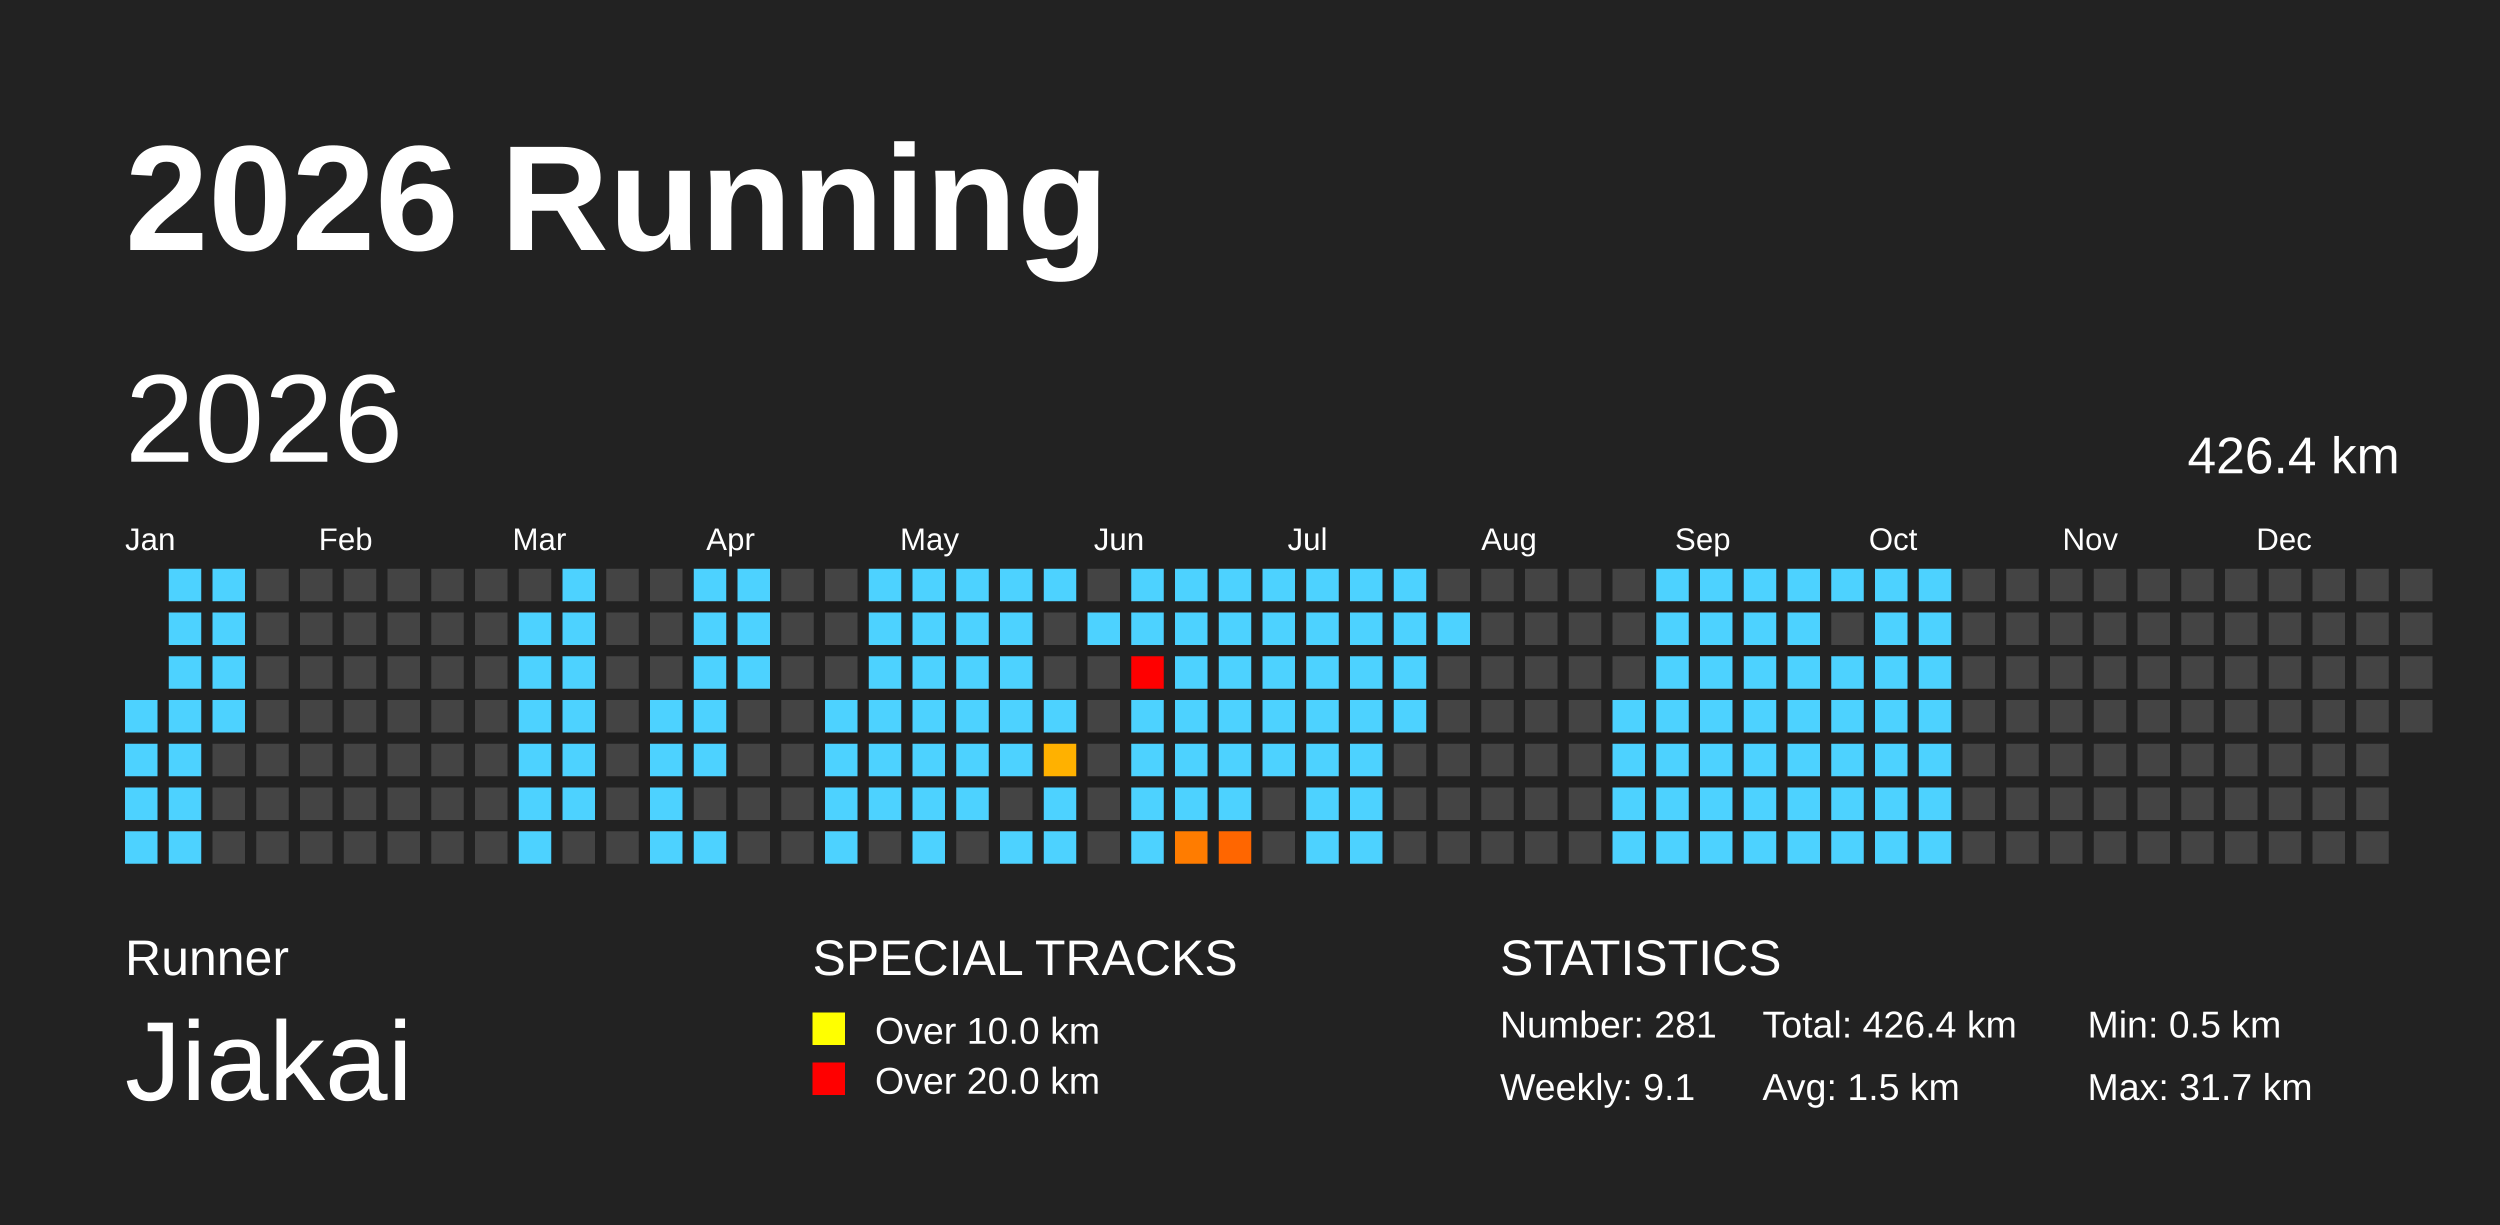
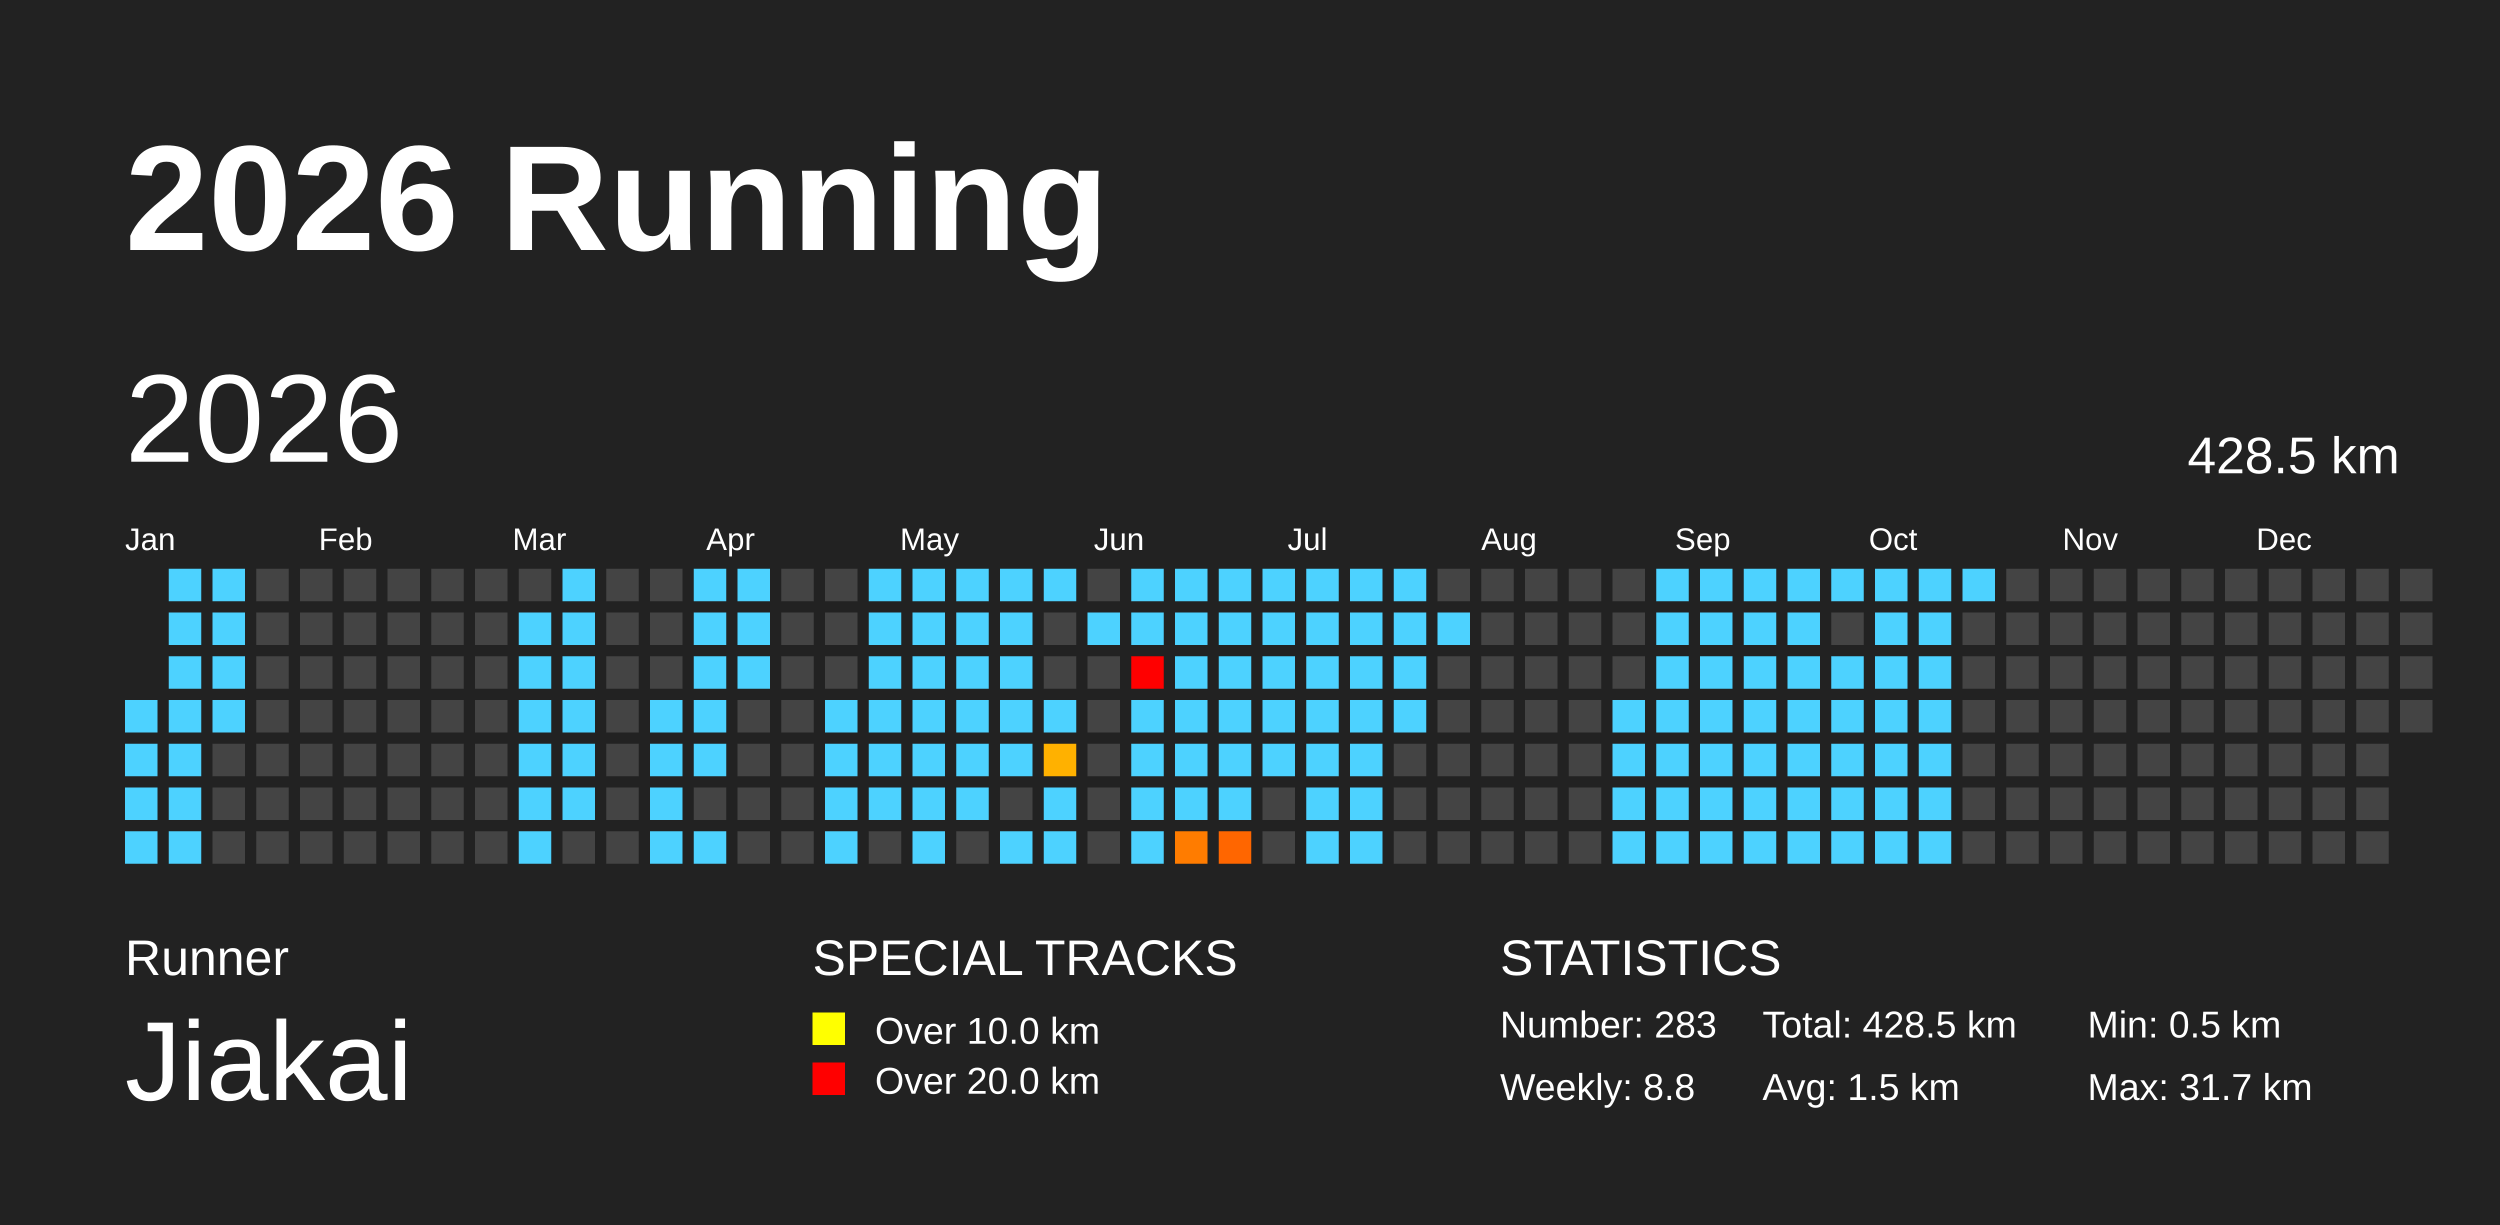
<svg xmlns="http://www.w3.org/2000/svg" baseProfile="full" height="98mm" version="1.1" viewBox="0,0,200,98" width="200mm">
  <defs>
    <pattern height="2" id="indoor-stripe" patternUnits="userSpaceOnUse" width="2">
      <line stroke="white" stroke-opacity="0.45" stroke-width="0.5" x1="0" x2="2" y1="2" y2="0" />
    </pattern>
  </defs>
  <rect fill="#222222" height="98" width="200" x="0" y="0" />
  <text fill="#FFFFFF" style="font-size:12px; font-family:Arial; font-weight:bold;" x="10" y="20">2026 Running</text>
  <text fill="#FFFFFF" style="font-size:4px; font-family:Arial" x="10" y="78">Runner</text>
  <text fill="#FFFFFF" style="font-size:9px; font-family:Arial" x="10" y="88">Jiakai</text>
  <text fill="#FFFFFF" style="font-size:4px; font-family:Arial" x="65" y="78">SPECIAL TRACKS</text>
  <rect fill="yellow" height="2.6" width="2.6" x="65" y="81" />
  <text fill="#FFFFFF" style="font-size:3px; font-family:Arial" x="70" y="83.5">Over 10.0 km</text>
  <rect fill="red" height="2.6" width="2.6" x="65" y="85" />
  <text fill="#FFFFFF" style="font-size:3px; font-family:Arial" x="70" y="87.5">Over 20.0 km</text>
  <text fill="#FFFFFF" style="font-size:4px; font-family:Arial" x="120" y="78">STATISTICS</text>
-   <text fill="#FFFFFF" style="font-size:3px; font-family:Arial" x="120" y="83">Number: 281</text>
-   <text fill="#FFFFFF" style="font-size:3px; font-family:Arial" x="120" y="88">Weekly: 9.1</text>
-   <text fill="#FFFFFF" style="font-size:3px; font-family:Arial" x="141" y="83">Total: 426.4 km</text>
+   <text fill="#FFFFFF" style="font-size:3px; font-family:Arial" x="120" y="83">Number: 283</text>
+   <text fill="#FFFFFF" style="font-size:3px; font-family:Arial" x="120" y="88">Weekly: 8.8</text>
+   <text fill="#FFFFFF" style="font-size:3px; font-family:Arial" x="141" y="83">Total: 428.5 km</text>
  <text fill="#FFFFFF" style="font-size:3px; font-family:Arial" x="141" y="88">Avg: 1.5 km</text>
  <text fill="#FFFFFF" style="font-size:3px; font-family:Arial" x="167" y="83">Min: 0.5 km</text>
  <text fill="#FFFFFF" style="font-size:3px; font-family:Arial" x="167" y="88">Max: 31.7 km</text>
  <text dominant-baseline="hanging" fill="#FFFFFF" style="font-size:10.0px; font-family:Arial;" x="10" y="30">2026</text>
-   <text dominant-baseline="hanging" fill="#FFFFFF" style="font-size:4.125px; font-family:Arial;" x="175" y="35">426.4 km</text>
+   <text dominant-baseline="hanging" fill="#FFFFFF" style="font-size:4.125px; font-family:Arial;" x="175" y="35">428.5 km</text>
  <text fill="#FFFFFF" style="font-size:2.5px; font-family:Arial" x="10.0" y="44">Jan</text>
  <text fill="#FFFFFF" style="font-size:2.5px; font-family:Arial" x="25.5" y="44">Feb</text>
  <text fill="#FFFFFF" style="font-size:2.5px; font-family:Arial" x="41.0" y="44">Mar</text>
  <text fill="#FFFFFF" style="font-size:2.5px; font-family:Arial" x="56.5" y="44">Apr</text>
  <text fill="#FFFFFF" style="font-size:2.5px; font-family:Arial" x="72.0" y="44">May</text>
  <text fill="#FFFFFF" style="font-size:2.5px; font-family:Arial" x="87.5" y="44">Jun</text>
  <text fill="#FFFFFF" style="font-size:2.5px; font-family:Arial" x="103.0" y="44">Jul</text>
  <text fill="#FFFFFF" style="font-size:2.5px; font-family:Arial" x="118.5" y="44">Aug</text>
  <text fill="#FFFFFF" style="font-size:2.5px; font-family:Arial" x="134.0" y="44">Sep</text>
  <text fill="#FFFFFF" style="font-size:2.5px; font-family:Arial" x="149.5" y="44">Oct</text>
  <text fill="#FFFFFF" style="font-size:2.5px; font-family:Arial" x="165.0" y="44">Nov</text>
  <text fill="#FFFFFF" style="font-size:2.5px; font-family:Arial" x="180.5" y="44">Dec</text>
  <rect fill="#4dd2ff" height="2.6" width="2.6" x="10.0" y="56.0" />
  <rect fill="#4dd2ff" height="2.6" width="2.6" x="10.0" y="59.5" />
  <rect fill="#4dd2ff" height="2.6" width="2.6" x="10.0" y="63.0" />
  <rect fill="#4dd2ff" height="2.6" width="2.6" x="10.0" y="66.5" />
  <rect fill="#4dd2ff" height="2.6" width="2.6" x="13.5" y="45.5" />
  <rect fill="#4dd2ff" height="2.6" width="2.6" x="13.5" y="49.0" />
  <rect fill="#4dd2ff" height="2.6" width="2.6" x="13.5" y="52.5" />
  <rect fill="#4dd2ff" height="2.6" width="2.6" x="13.5" y="56.0" />
  <rect fill="#4dd2ff" height="2.6" width="2.6" x="13.5" y="59.5" />
  <rect fill="#4dd2ff" height="2.6" width="2.6" x="13.5" y="63.0" />
  <rect fill="#4dd2ff" height="2.6" width="2.6" x="13.5" y="66.5" />
  <rect fill="#4dd2ff" height="2.6" width="2.6" x="17.0" y="45.5" />
  <rect fill="#4dd2ff" height="2.6" width="2.6" x="17.0" y="49.0" />
  <rect fill="#4dd2ff" height="2.6" width="2.6" x="17.0" y="52.5" />
  <rect fill="#4dd2ff" height="2.6" width="2.6" x="17.0" y="56.0" />
  <rect fill="#444444" height="2.6" width="2.6" x="17.0" y="59.5" />
  <rect fill="#444444" height="2.6" width="2.6" x="17.0" y="63.0" />
  <rect fill="#444444" height="2.6" width="2.6" x="17.0" y="66.5" />
  <rect fill="#444444" height="2.6" width="2.6" x="20.5" y="45.5" />
  <rect fill="#444444" height="2.6" width="2.6" x="20.5" y="49.0" />
  <rect fill="#444444" height="2.6" width="2.6" x="20.5" y="52.5" />
  <rect fill="#444444" height="2.6" width="2.6" x="20.5" y="56.0" />
  <rect fill="#444444" height="2.6" width="2.6" x="20.5" y="59.5" />
  <rect fill="#444444" height="2.6" width="2.6" x="20.5" y="63.0" />
  <rect fill="#444444" height="2.6" width="2.6" x="20.5" y="66.5" />
  <rect fill="#444444" height="2.6" width="2.6" x="24.0" y="45.5" />
  <rect fill="#444444" height="2.6" width="2.6" x="24.0" y="49.0" />
  <rect fill="#444444" height="2.6" width="2.6" x="24.0" y="52.5" />
  <rect fill="#444444" height="2.6" width="2.6" x="24.0" y="56.0" />
  <rect fill="#444444" height="2.6" width="2.6" x="24.0" y="59.5" />
  <rect fill="#444444" height="2.6" width="2.6" x="24.0" y="63.0" />
  <rect fill="#444444" height="2.6" width="2.6" x="24.0" y="66.5" />
  <rect fill="#444444" height="2.6" width="2.6" x="27.5" y="45.5" />
  <rect fill="#444444" height="2.6" width="2.6" x="27.5" y="49.0" />
  <rect fill="#444444" height="2.6" width="2.6" x="27.5" y="52.5" />
  <rect fill="#444444" height="2.6" width="2.6" x="27.5" y="56.0" />
  <rect fill="#444444" height="2.6" width="2.6" x="27.5" y="59.5" />
  <rect fill="#444444" height="2.6" width="2.6" x="27.5" y="63.0" />
  <rect fill="#444444" height="2.6" width="2.6" x="27.5" y="66.5" />
  <rect fill="#444444" height="2.6" width="2.6" x="31.0" y="45.5" />
  <rect fill="#444444" height="2.6" width="2.6" x="31.0" y="49.0" />
  <rect fill="#444444" height="2.6" width="2.6" x="31.0" y="52.5" />
  <rect fill="#444444" height="2.6" width="2.6" x="31.0" y="56.0" />
  <rect fill="#444444" height="2.6" width="2.6" x="31.0" y="59.5" />
  <rect fill="#444444" height="2.6" width="2.6" x="31.0" y="63.0" />
  <rect fill="#444444" height="2.6" width="2.6" x="31.0" y="66.5" />
  <rect fill="#444444" height="2.6" width="2.6" x="34.5" y="45.5" />
  <rect fill="#444444" height="2.6" width="2.6" x="34.5" y="49.0" />
  <rect fill="#444444" height="2.6" width="2.6" x="34.5" y="52.5" />
  <rect fill="#444444" height="2.6" width="2.6" x="34.5" y="56.0" />
  <rect fill="#444444" height="2.6" width="2.6" x="34.5" y="59.5" />
  <rect fill="#444444" height="2.6" width="2.6" x="34.5" y="63.0" />
  <rect fill="#444444" height="2.6" width="2.6" x="34.5" y="66.5" />
  <rect fill="#444444" height="2.6" width="2.6" x="38.0" y="45.5" />
  <rect fill="#444444" height="2.6" width="2.6" x="38.0" y="49.0" />
  <rect fill="#444444" height="2.6" width="2.6" x="38.0" y="52.5" />
  <rect fill="#444444" height="2.6" width="2.6" x="38.0" y="56.0" />
  <rect fill="#444444" height="2.6" width="2.6" x="38.0" y="59.5" />
  <rect fill="#444444" height="2.6" width="2.6" x="38.0" y="63.0" />
  <rect fill="#444444" height="2.6" width="2.6" x="38.0" y="66.5" />
  <rect fill="#444444" height="2.6" width="2.6" x="41.5" y="45.5" />
  <rect fill="#4dd2ff" height="2.6" width="2.6" x="41.5" y="49.0" />
  <rect fill="#4dd2ff" height="2.6" width="2.6" x="41.5" y="52.5" />
  <rect fill="#4dd2ff" height="2.6" width="2.6" x="41.5" y="56.0" />
  <rect fill="#4dd2ff" height="2.6" width="2.6" x="41.5" y="59.5" />
  <rect fill="#4dd2ff" height="2.6" width="2.6" x="41.5" y="63.0" />
  <rect fill="#4dd2ff" height="2.6" width="2.6" x="41.5" y="66.5" />
  <rect fill="#4dd2ff" height="2.6" width="2.6" x="45.0" y="45.5" />
  <rect fill="#4dd2ff" height="2.6" width="2.6" x="45.0" y="49.0" />
  <rect fill="#4dd2ff" height="2.6" width="2.6" x="45.0" y="52.5" />
  <rect fill="#4dd2ff" height="2.6" width="2.6" x="45.0" y="56.0" />
  <rect fill="#4dd2ff" height="2.6" width="2.6" x="45.0" y="59.5" />
  <rect fill="#4dd2ff" height="2.6" width="2.6" x="45.0" y="63.0" />
  <rect fill="#444444" height="2.6" width="2.6" x="45.0" y="66.5" />
  <rect fill="#444444" height="2.6" width="2.6" x="48.5" y="45.5" />
  <rect fill="#444444" height="2.6" width="2.6" x="48.5" y="49.0" />
  <rect fill="#444444" height="2.6" width="2.6" x="48.5" y="52.5" />
  <rect fill="#444444" height="2.6" width="2.6" x="48.5" y="56.0" />
  <rect fill="#444444" height="2.6" width="2.6" x="48.5" y="59.5" />
  <rect fill="#444444" height="2.6" width="2.6" x="48.5" y="63.0" />
  <rect fill="#444444" height="2.6" width="2.6" x="48.5" y="66.5" />
  <rect fill="#444444" height="2.6" width="2.6" x="52.0" y="45.5" />
  <rect fill="#444444" height="2.6" width="2.6" x="52.0" y="49.0" />
  <rect fill="#444444" height="2.6" width="2.6" x="52.0" y="52.5" />
  <rect fill="#4dd2ff" height="2.6" width="2.6" x="52.0" y="56.0" />
  <rect fill="#4dd2ff" height="2.6" width="2.6" x="52.0" y="59.5" />
  <rect fill="#4dd2ff" height="2.6" width="2.6" x="52.0" y="63.0" />
  <rect fill="#4dd2ff" height="2.6" width="2.6" x="52.0" y="66.5" />
  <rect fill="#4dd2ff" height="2.6" width="2.6" x="55.5" y="45.5" />
  <rect fill="#4dd2ff" height="2.6" width="2.6" x="55.5" y="49.0" />
  <rect fill="#4dd2ff" height="2.6" width="2.6" x="55.5" y="52.5" />
  <rect fill="#4dd2ff" height="2.6" width="2.6" x="55.5" y="56.0" />
  <rect fill="#4dd2ff" height="2.6" width="2.6" x="55.5" y="59.5" />
  <rect fill="#444444" height="2.6" width="2.6" x="55.5" y="63.0" />
  <rect fill="#4dd2ff" height="2.6" width="2.6" x="55.5" y="66.5" />
  <rect fill="#4dd2ff" height="2.6" width="2.6" x="59.0" y="45.5" />
  <rect fill="#4dd2ff" height="2.6" width="2.6" x="59.0" y="49.0" />
  <rect fill="#4dd2ff" height="2.6" width="2.6" x="59.0" y="52.5" />
  <rect fill="#444444" height="2.6" width="2.6" x="59.0" y="56.0" />
  <rect fill="#444444" height="2.6" width="2.6" x="59.0" y="59.5" />
  <rect fill="#444444" height="2.6" width="2.6" x="59.0" y="63.0" />
  <rect fill="#444444" height="2.6" width="2.6" x="59.0" y="66.5" />
  <rect fill="#444444" height="2.6" width="2.6" x="62.5" y="45.5" />
  <rect fill="#444444" height="2.6" width="2.6" x="62.5" y="49.0" />
  <rect fill="#444444" height="2.6" width="2.6" x="62.5" y="52.5" />
  <rect fill="#444444" height="2.6" width="2.6" x="62.5" y="56.0" />
  <rect fill="#444444" height="2.6" width="2.6" x="62.5" y="59.5" />
  <rect fill="#444444" height="2.6" width="2.6" x="62.5" y="63.0" />
  <rect fill="#444444" height="2.6" width="2.6" x="62.5" y="66.5" />
  <rect fill="#444444" height="2.6" width="2.6" x="66.0" y="45.5" />
  <rect fill="#444444" height="2.6" width="2.6" x="66.0" y="49.0" />
  <rect fill="#444444" height="2.6" width="2.6" x="66.0" y="52.5" />
  <rect fill="#4dd2ff" height="2.6" width="2.6" x="66.0" y="56.0" />
  <rect fill="#4dd2ff" height="2.6" width="2.6" x="66.0" y="59.5" />
  <rect fill="#4dd2ff" height="2.6" width="2.6" x="66.0" y="63.0" />
  <rect fill="#4dd2ff" height="2.6" width="2.6" x="66.0" y="66.5" />
  <rect fill="#4dd2ff" height="2.6" width="2.6" x="69.5" y="45.5" />
  <rect fill="#4dd2ff" height="2.6" width="2.6" x="69.5" y="49.0" />
  <rect fill="#4dd2ff" height="2.6" width="2.6" x="69.5" y="52.5" />
  <rect fill="#4dd2ff" height="2.6" width="2.6" x="69.5" y="56.0" />
  <rect fill="#4dd2ff" height="2.6" width="2.6" x="69.5" y="59.5" />
  <rect fill="#4dd2ff" height="2.6" width="2.6" x="69.5" y="63.0" />
  <rect fill="#444444" height="2.6" width="2.6" x="69.5" y="66.5" />
  <rect fill="#4dd2ff" height="2.6" width="2.6" x="73.0" y="45.5" />
  <rect fill="#4dd2ff" height="2.6" width="2.6" x="73.0" y="49.0" />
  <rect fill="#4dd2ff" height="2.6" width="2.6" x="73.0" y="52.5" />
  <rect fill="#4dd2ff" height="2.6" width="2.6" x="73.0" y="56.0" />
  <rect fill="#4dd2ff" height="2.6" width="2.6" x="73.0" y="59.5" />
  <rect fill="#4dd2ff" height="2.6" width="2.6" x="73.0" y="63.0" />
  <rect fill="#4dd2ff" height="2.6" width="2.6" x="73.0" y="66.5" />
  <rect fill="#4dd2ff" height="2.6" width="2.6" x="76.5" y="45.5" />
  <rect fill="#4dd2ff" height="2.6" width="2.6" x="76.5" y="49.0" />
  <rect fill="#4dd2ff" height="2.6" width="2.6" x="76.5" y="52.5" />
  <rect fill="#4dd2ff" height="2.6" width="2.6" x="76.5" y="56.0" />
  <rect fill="#4dd2ff" height="2.6" width="2.6" x="76.5" y="59.5" />
  <rect fill="#4dd2ff" height="2.6" width="2.6" x="76.5" y="63.0" />
  <rect fill="#444444" height="2.6" width="2.6" x="76.5" y="66.5" />
  <rect fill="#4dd2ff" height="2.6" width="2.6" x="80.0" y="45.5" />
  <rect fill="#4dd2ff" height="2.6" width="2.6" x="80.0" y="49.0" />
  <rect fill="#4dd2ff" height="2.6" width="2.6" x="80.0" y="52.5" />
  <rect fill="#4dd2ff" height="2.6" width="2.6" x="80.0" y="56.0" />
  <rect fill="#4dd2ff" height="2.6" width="2.6" x="80.0" y="59.5" />
  <rect fill="#444444" height="2.6" width="2.6" x="80.0" y="63.0" />
  <rect fill="#4dd2ff" height="2.6" width="2.6" x="80.0" y="66.5" />
  <rect fill="#4dd2ff" height="2.6" width="2.6" x="83.5" y="45.5" />
  <rect fill="#444444" height="2.6" width="2.6" x="83.5" y="49.0" />
  <rect fill="#444444" height="2.6" width="2.6" x="83.5" y="52.5" />
  <rect fill="#4dd2ff" height="2.6" width="2.6" x="83.5" y="56.0" />
  <rect fill="#ffb100" height="2.6" width="2.6" x="83.5" y="59.5" />
  <rect fill="#4dd2ff" height="2.6" width="2.6" x="83.5" y="63.0" />
  <rect fill="#4dd2ff" height="2.6" width="2.6" x="83.5" y="66.5" />
  <rect fill="#444444" height="2.6" width="2.6" x="87.0" y="45.5" />
  <rect fill="#4dd2ff" height="2.6" width="2.6" x="87.0" y="49.0" />
  <rect fill="#444444" height="2.6" width="2.6" x="87.0" y="52.5" />
  <rect fill="#444444" height="2.6" width="2.6" x="87.0" y="56.0" />
  <rect fill="#444444" height="2.6" width="2.6" x="87.0" y="59.5" />
  <rect fill="#444444" height="2.6" width="2.6" x="87.0" y="63.0" />
  <rect fill="#444444" height="2.6" width="2.6" x="87.0" y="66.5" />
  <rect fill="#4dd2ff" height="2.6" width="2.6" x="90.5" y="45.5" />
  <rect fill="#4dd2ff" height="2.6" width="2.6" x="90.5" y="49.0" />
  <rect fill="red" height="2.6" width="2.6" x="90.5" y="52.5" />
  <rect fill="#4dd2ff" height="2.6" width="2.6" x="90.5" y="56.0" />
  <rect fill="#4dd2ff" height="2.6" width="2.6" x="90.5" y="59.5" />
  <rect fill="#4dd2ff" height="2.6" width="2.6" x="90.5" y="63.0" />
  <rect fill="#4dd2ff" height="2.6" width="2.6" x="90.5" y="66.5" />
  <rect fill="#4dd2ff" height="2.6" width="2.6" x="94.0" y="45.5" />
  <rect fill="#4dd2ff" height="2.6" width="2.6" x="94.0" y="49.0" />
  <rect fill="#4dd2ff" height="2.6" width="2.6" x="94.0" y="52.5" />
  <rect fill="#4dd2ff" height="2.6" width="2.6" x="94.0" y="56.0" />
  <rect fill="#4dd2ff" height="2.6" width="2.6" x="94.0" y="59.5" />
  <rect fill="#4dd2ff" height="2.6" width="2.6" x="94.0" y="63.0" />
  <rect fill="#ff7c00" height="2.6" width="2.6" x="94.0" y="66.5" />
  <rect fill="#4dd2ff" height="2.6" width="2.6" x="97.5" y="45.5" />
  <rect fill="#4dd2ff" height="2.6" width="2.6" x="97.5" y="49.0" />
  <rect fill="#4dd2ff" height="2.6" width="2.6" x="97.5" y="52.5" />
  <rect fill="#4dd2ff" height="2.6" width="2.6" x="97.5" y="56.0" />
  <rect fill="#4dd2ff" height="2.6" width="2.6" x="97.5" y="59.5" />
  <rect fill="#4dd2ff" height="2.6" width="2.6" x="97.5" y="63.0" />
  <rect fill="#ff6600" height="2.6" width="2.6" x="97.5" y="66.5" />
  <rect fill="#4dd2ff" height="2.6" width="2.6" x="101.0" y="45.5" />
  <rect fill="#4dd2ff" height="2.6" width="2.6" x="101.0" y="49.0" />
  <rect fill="#4dd2ff" height="2.6" width="2.6" x="101.0" y="52.5" />
  <rect fill="#4dd2ff" height="2.6" width="2.6" x="101.0" y="56.0" />
  <rect fill="#4dd2ff" height="2.6" width="2.6" x="101.0" y="59.5" />
  <rect fill="#444444" height="2.6" width="2.6" x="101.0" y="63.0" />
  <rect fill="#444444" height="2.6" width="2.6" x="101.0" y="66.5" />
  <rect fill="#4dd2ff" height="2.6" width="2.6" x="104.5" y="45.5" />
  <rect fill="#4dd2ff" height="2.6" width="2.6" x="104.5" y="49.0" />
  <rect fill="#4dd2ff" height="2.6" width="2.6" x="104.5" y="52.5" />
  <rect fill="#4dd2ff" height="2.6" width="2.6" x="104.5" y="56.0" />
  <rect fill="#4dd2ff" height="2.6" width="2.6" x="104.5" y="59.5" />
  <rect fill="#4dd2ff" height="2.6" width="2.6" x="104.5" y="63.0" />
  <rect fill="#4dd2ff" height="2.6" width="2.6" x="104.5" y="66.5" />
  <rect fill="#4dd2ff" height="2.6" width="2.6" x="108.0" y="45.5" />
  <rect fill="#4dd2ff" height="2.6" width="2.6" x="108.0" y="49.0" />
  <rect fill="#4dd2ff" height="2.6" width="2.6" x="108.0" y="52.5" />
  <rect fill="#4dd2ff" height="2.6" width="2.6" x="108.0" y="56.0" />
  <rect fill="#4dd2ff" height="2.6" width="2.6" x="108.0" y="59.5" />
  <rect fill="#4dd2ff" height="2.6" width="2.6" x="108.0" y="63.0" />
  <rect fill="#4dd2ff" height="2.6" width="2.6" x="108.0" y="66.5" />
  <rect fill="#4dd2ff" height="2.6" width="2.6" x="111.5" y="45.5" />
  <rect fill="#4dd2ff" height="2.6" width="2.6" x="111.5" y="49.0" />
  <rect fill="#4dd2ff" height="2.6" width="2.6" x="111.5" y="52.5" />
  <rect fill="#4dd2ff" height="2.6" width="2.6" x="111.5" y="56.0" />
  <rect fill="#444444" height="2.6" width="2.6" x="111.5" y="59.5" />
  <rect fill="#444444" height="2.6" width="2.6" x="111.5" y="63.0" />
  <rect fill="#444444" height="2.6" width="2.6" x="111.5" y="66.5" />
  <rect fill="#444444" height="2.6" width="2.6" x="115.0" y="45.5" />
  <rect fill="#4dd2ff" height="2.6" width="2.6" x="115.0" y="49.0" />
  <rect fill="#444444" height="2.6" width="2.6" x="115.0" y="52.5" />
  <rect fill="#444444" height="2.6" width="2.6" x="115.0" y="56.0" />
  <rect fill="#444444" height="2.6" width="2.6" x="115.0" y="59.5" />
  <rect fill="#444444" height="2.6" width="2.6" x="115.0" y="63.0" />
  <rect fill="#444444" height="2.6" width="2.6" x="115.0" y="66.5" />
  <rect fill="#444444" height="2.6" width="2.6" x="118.5" y="45.5" />
  <rect fill="#444444" height="2.6" width="2.6" x="118.5" y="49.0" />
  <rect fill="#444444" height="2.6" width="2.6" x="118.5" y="52.5" />
  <rect fill="#444444" height="2.6" width="2.6" x="118.5" y="56.0" />
  <rect fill="#444444" height="2.6" width="2.6" x="118.5" y="59.5" />
  <rect fill="#444444" height="2.6" width="2.6" x="118.5" y="63.0" />
  <rect fill="#444444" height="2.6" width="2.6" x="118.5" y="66.5" />
  <rect fill="#444444" height="2.6" width="2.6" x="122.0" y="45.5" />
  <rect fill="#444444" height="2.6" width="2.6" x="122.0" y="49.0" />
  <rect fill="#444444" height="2.6" width="2.6" x="122.0" y="52.5" />
  <rect fill="#444444" height="2.6" width="2.6" x="122.0" y="56.0" />
  <rect fill="#444444" height="2.6" width="2.6" x="122.0" y="59.5" />
  <rect fill="#444444" height="2.6" width="2.6" x="122.0" y="63.0" />
  <rect fill="#444444" height="2.6" width="2.6" x="122.0" y="66.5" />
  <rect fill="#444444" height="2.6" width="2.6" x="125.5" y="45.5" />
  <rect fill="#444444" height="2.6" width="2.6" x="125.5" y="49.0" />
  <rect fill="#444444" height="2.6" width="2.6" x="125.5" y="52.5" />
  <rect fill="#444444" height="2.6" width="2.6" x="125.5" y="56.0" />
  <rect fill="#444444" height="2.6" width="2.6" x="125.5" y="59.5" />
  <rect fill="#444444" height="2.6" width="2.6" x="125.5" y="63.0" />
  <rect fill="#444444" height="2.6" width="2.6" x="125.5" y="66.5" />
  <rect fill="#444444" height="2.6" width="2.6" x="129.0" y="45.5" />
  <rect fill="#444444" height="2.6" width="2.6" x="129.0" y="49.0" />
  <rect fill="#444444" height="2.6" width="2.6" x="129.0" y="52.5" />
  <rect fill="#4dd2ff" height="2.6" width="2.6" x="129.0" y="56.0" />
  <rect fill="#4dd2ff" height="2.6" width="2.6" x="129.0" y="59.5" />
  <rect fill="#4dd2ff" height="2.6" width="2.6" x="129.0" y="63.0" />
  <rect fill="#4dd2ff" height="2.6" width="2.6" x="129.0" y="66.5" />
  <rect fill="#4dd2ff" height="2.6" width="2.6" x="132.5" y="45.5" />
  <rect fill="#4dd2ff" height="2.6" width="2.6" x="132.5" y="49.0" />
  <rect fill="#4dd2ff" height="2.6" width="2.6" x="132.5" y="52.5" />
  <rect fill="#4dd2ff" height="2.6" width="2.6" x="132.5" y="56.0" />
  <rect fill="#4dd2ff" height="2.6" width="2.6" x="132.5" y="59.5" />
  <rect fill="#4dd2ff" height="2.6" width="2.6" x="132.5" y="63.0" />
  <rect fill="#4dd2ff" height="2.6" width="2.6" x="132.5" y="66.5" />
  <rect fill="#4dd2ff" height="2.6" width="2.6" x="136.0" y="45.5" />
  <rect fill="#4dd2ff" height="2.6" width="2.6" x="136.0" y="49.0" />
  <rect fill="#4dd2ff" height="2.6" width="2.6" x="136.0" y="52.5" />
  <rect fill="#4dd2ff" height="2.6" width="2.6" x="136.0" y="56.0" />
  <rect fill="#4dd2ff" height="2.6" width="2.6" x="136.0" y="59.5" />
  <rect fill="#4dd2ff" height="2.6" width="2.6" x="136.0" y="63.0" />
  <rect fill="#4dd2ff" height="2.6" width="2.6" x="136.0" y="66.5" />
  <rect fill="#4dd2ff" height="2.6" width="2.6" x="139.5" y="45.5" />
  <rect fill="#4dd2ff" height="2.6" width="2.6" x="139.5" y="49.0" />
  <rect fill="#4dd2ff" height="2.6" width="2.6" x="139.5" y="52.5" />
  <rect fill="#4dd2ff" height="2.6" width="2.6" x="139.5" y="56.0" />
  <rect fill="#4dd2ff" height="2.6" width="2.6" x="139.5" y="59.5" />
  <rect fill="#4dd2ff" height="2.6" width="2.6" x="139.5" y="63.0" />
  <rect fill="#4dd2ff" height="2.6" width="2.6" x="139.5" y="66.5" />
  <rect fill="#4dd2ff" height="2.6" width="2.6" x="143.0" y="45.5" />
  <rect fill="#4dd2ff" height="2.6" width="2.6" x="143.0" y="49.0" />
  <rect fill="#4dd2ff" height="2.6" width="2.6" x="143.0" y="52.5" />
  <rect fill="#4dd2ff" height="2.6" width="2.6" x="143.0" y="56.0" />
  <rect fill="#4dd2ff" height="2.6" width="2.6" x="143.0" y="59.5" />
  <rect fill="#4dd2ff" height="2.6" width="2.6" x="143.0" y="63.0" />
  <rect fill="#4dd2ff" height="2.6" width="2.6" x="143.0" y="66.5" />
  <rect fill="#4dd2ff" height="2.6" width="2.6" x="146.5" y="45.5" />
  <rect fill="#444444" height="2.6" width="2.6" x="146.5" y="49.0" />
  <rect fill="#4dd2ff" height="2.6" width="2.6" x="146.5" y="52.5" />
  <rect fill="#4dd2ff" height="2.6" width="2.6" x="146.5" y="56.0" />
  <rect fill="#4dd2ff" height="2.6" width="2.6" x="146.5" y="59.5" />
  <rect fill="#4dd2ff" height="2.6" width="2.6" x="146.5" y="63.0" />
  <rect fill="#4dd2ff" height="2.6" width="2.6" x="146.5" y="66.5" />
  <rect fill="#4dd2ff" height="2.6" width="2.6" x="150.0" y="45.5" />
  <rect fill="#4dd2ff" height="2.6" width="2.6" x="150.0" y="49.0" />
  <rect fill="#4dd2ff" height="2.6" width="2.6" x="150.0" y="52.5" />
  <rect fill="#4dd2ff" height="2.6" width="2.6" x="150.0" y="56.0" />
  <rect fill="#4dd2ff" height="2.6" width="2.6" x="150.0" y="59.5" />
  <rect fill="#4dd2ff" height="2.6" width="2.6" x="150.0" y="63.0" />
  <rect fill="#4dd2ff" height="2.6" width="2.6" x="150.0" y="66.5" />
  <rect fill="#4dd2ff" height="2.6" width="2.6" x="153.5" y="45.5" />
  <rect fill="#4dd2ff" height="2.6" width="2.6" x="153.5" y="49.0" />
  <rect fill="#4dd2ff" height="2.6" width="2.6" x="153.5" y="52.5" />
  <rect fill="#4dd2ff" height="2.6" width="2.6" x="153.5" y="56.0" />
  <rect fill="#4dd2ff" height="2.6" width="2.6" x="153.5" y="59.5" />
  <rect fill="#4dd2ff" height="2.6" width="2.6" x="153.5" y="63.0" />
  <rect fill="#4dd2ff" height="2.6" width="2.6" x="153.5" y="66.5" />
-   <rect fill="#444444" height="2.6" width="2.6" x="157.0" y="45.5" />
+   <rect fill="#4dd2ff" height="2.6" width="2.6" x="157.0" y="45.5" />
  <rect fill="#444444" height="2.6" width="2.6" x="157.0" y="49.0" />
  <rect fill="#444444" height="2.6" width="2.6" x="157.0" y="52.5" />
  <rect fill="#444444" height="2.6" width="2.6" x="157.0" y="56.0" />
  <rect fill="#444444" height="2.6" width="2.6" x="157.0" y="59.5" />
  <rect fill="#444444" height="2.6" width="2.6" x="157.0" y="63.0" />
  <rect fill="#444444" height="2.6" width="2.6" x="157.0" y="66.5" />
  <rect fill="#444444" height="2.6" width="2.6" x="160.5" y="45.5" />
  <rect fill="#444444" height="2.6" width="2.6" x="160.5" y="49.0" />
  <rect fill="#444444" height="2.6" width="2.6" x="160.5" y="52.5" />
  <rect fill="#444444" height="2.6" width="2.6" x="160.5" y="56.0" />
  <rect fill="#444444" height="2.6" width="2.6" x="160.5" y="59.5" />
  <rect fill="#444444" height="2.6" width="2.6" x="160.5" y="63.0" />
  <rect fill="#444444" height="2.6" width="2.6" x="160.5" y="66.5" />
  <rect fill="#444444" height="2.6" width="2.6" x="164.0" y="45.5" />
  <rect fill="#444444" height="2.6" width="2.6" x="164.0" y="49.0" />
  <rect fill="#444444" height="2.6" width="2.6" x="164.0" y="52.5" />
  <rect fill="#444444" height="2.6" width="2.6" x="164.0" y="56.0" />
  <rect fill="#444444" height="2.6" width="2.6" x="164.0" y="59.5" />
  <rect fill="#444444" height="2.6" width="2.6" x="164.0" y="63.0" />
  <rect fill="#444444" height="2.6" width="2.6" x="164.0" y="66.5" />
  <rect fill="#444444" height="2.6" width="2.6" x="167.5" y="45.5" />
  <rect fill="#444444" height="2.6" width="2.6" x="167.5" y="49.0" />
  <rect fill="#444444" height="2.6" width="2.6" x="167.5" y="52.5" />
  <rect fill="#444444" height="2.6" width="2.6" x="167.5" y="56.0" />
  <rect fill="#444444" height="2.6" width="2.6" x="167.5" y="59.5" />
  <rect fill="#444444" height="2.6" width="2.6" x="167.5" y="63.0" />
  <rect fill="#444444" height="2.6" width="2.6" x="167.5" y="66.5" />
  <rect fill="#444444" height="2.6" width="2.6" x="171.0" y="45.5" />
  <rect fill="#444444" height="2.6" width="2.6" x="171.0" y="49.0" />
  <rect fill="#444444" height="2.6" width="2.6" x="171.0" y="52.5" />
  <rect fill="#444444" height="2.6" width="2.6" x="171.0" y="56.0" />
  <rect fill="#444444" height="2.6" width="2.6" x="171.0" y="59.5" />
  <rect fill="#444444" height="2.6" width="2.6" x="171.0" y="63.0" />
  <rect fill="#444444" height="2.6" width="2.6" x="171.0" y="66.5" />
  <rect fill="#444444" height="2.6" width="2.6" x="174.5" y="45.5" />
  <rect fill="#444444" height="2.6" width="2.6" x="174.5" y="49.0" />
  <rect fill="#444444" height="2.6" width="2.6" x="174.5" y="52.5" />
  <rect fill="#444444" height="2.6" width="2.6" x="174.5" y="56.0" />
  <rect fill="#444444" height="2.6" width="2.6" x="174.5" y="59.5" />
  <rect fill="#444444" height="2.6" width="2.6" x="174.5" y="63.0" />
  <rect fill="#444444" height="2.6" width="2.6" x="174.5" y="66.5" />
  <rect fill="#444444" height="2.6" width="2.6" x="178.0" y="45.5" />
  <rect fill="#444444" height="2.6" width="2.6" x="178.0" y="49.0" />
  <rect fill="#444444" height="2.6" width="2.6" x="178.0" y="52.5" />
  <rect fill="#444444" height="2.6" width="2.6" x="178.0" y="56.0" />
  <rect fill="#444444" height="2.6" width="2.6" x="178.0" y="59.5" />
  <rect fill="#444444" height="2.6" width="2.6" x="178.0" y="63.0" />
  <rect fill="#444444" height="2.6" width="2.6" x="178.0" y="66.5" />
  <rect fill="#444444" height="2.6" width="2.6" x="181.5" y="45.5" />
  <rect fill="#444444" height="2.6" width="2.6" x="181.5" y="49.0" />
  <rect fill="#444444" height="2.6" width="2.6" x="181.5" y="52.5" />
  <rect fill="#444444" height="2.6" width="2.6" x="181.5" y="56.0" />
  <rect fill="#444444" height="2.6" width="2.6" x="181.5" y="59.5" />
  <rect fill="#444444" height="2.6" width="2.6" x="181.5" y="63.0" />
  <rect fill="#444444" height="2.6" width="2.6" x="181.5" y="66.5" />
  <rect fill="#444444" height="2.6" width="2.6" x="185.0" y="45.5" />
  <rect fill="#444444" height="2.6" width="2.6" x="185.0" y="49.0" />
  <rect fill="#444444" height="2.6" width="2.6" x="185.0" y="52.5" />
  <rect fill="#444444" height="2.6" width="2.6" x="185.0" y="56.0" />
  <rect fill="#444444" height="2.6" width="2.6" x="185.0" y="59.5" />
  <rect fill="#444444" height="2.6" width="2.6" x="185.0" y="63.0" />
  <rect fill="#444444" height="2.6" width="2.6" x="185.0" y="66.5" />
  <rect fill="#444444" height="2.6" width="2.6" x="188.5" y="45.5" />
  <rect fill="#444444" height="2.6" width="2.6" x="188.5" y="49.0" />
  <rect fill="#444444" height="2.6" width="2.6" x="188.5" y="52.5" />
  <rect fill="#444444" height="2.6" width="2.6" x="188.5" y="56.0" />
  <rect fill="#444444" height="2.6" width="2.6" x="188.5" y="59.5" />
  <rect fill="#444444" height="2.6" width="2.6" x="188.5" y="63.0" />
  <rect fill="#444444" height="2.6" width="2.6" x="188.5" y="66.5" />
  <rect fill="#444444" height="2.6" width="2.6" x="192.0" y="45.5" />
  <rect fill="#444444" height="2.6" width="2.6" x="192.0" y="49.0" />
  <rect fill="#444444" height="2.6" width="2.6" x="192.0" y="52.5" />
  <rect fill="#444444" height="2.6" width="2.6" x="192.0" y="56.0" />
</svg>
